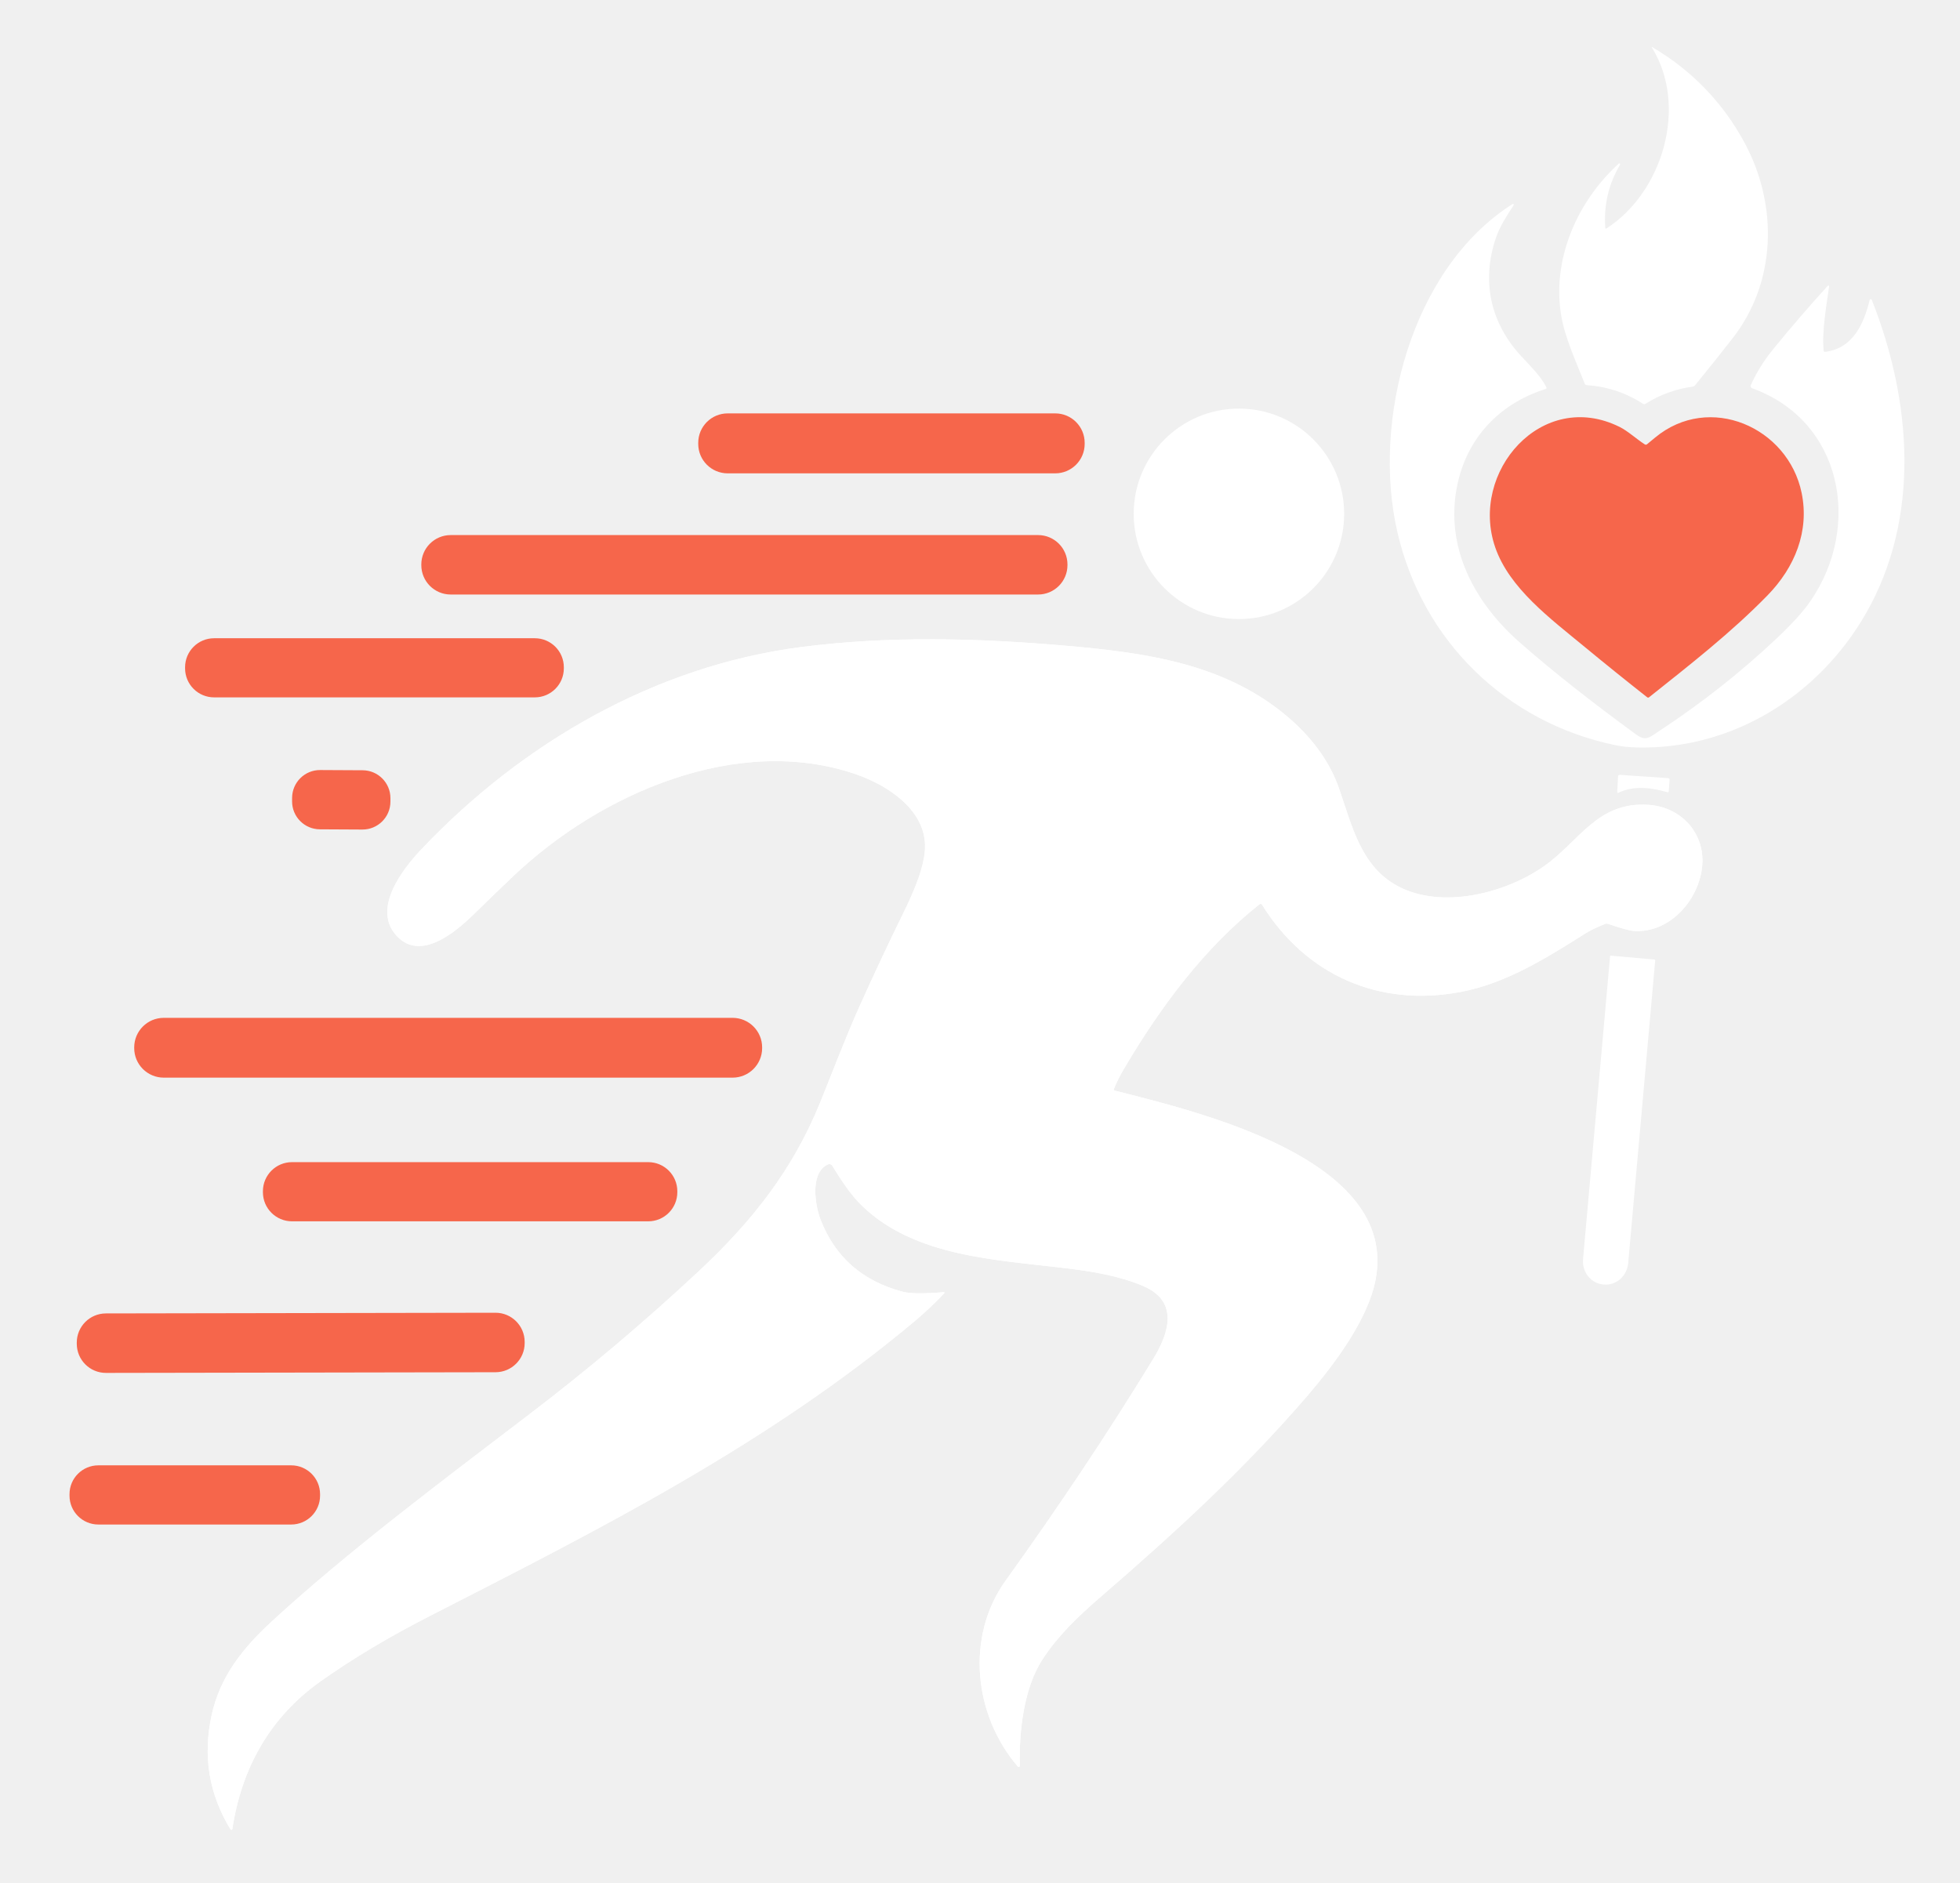
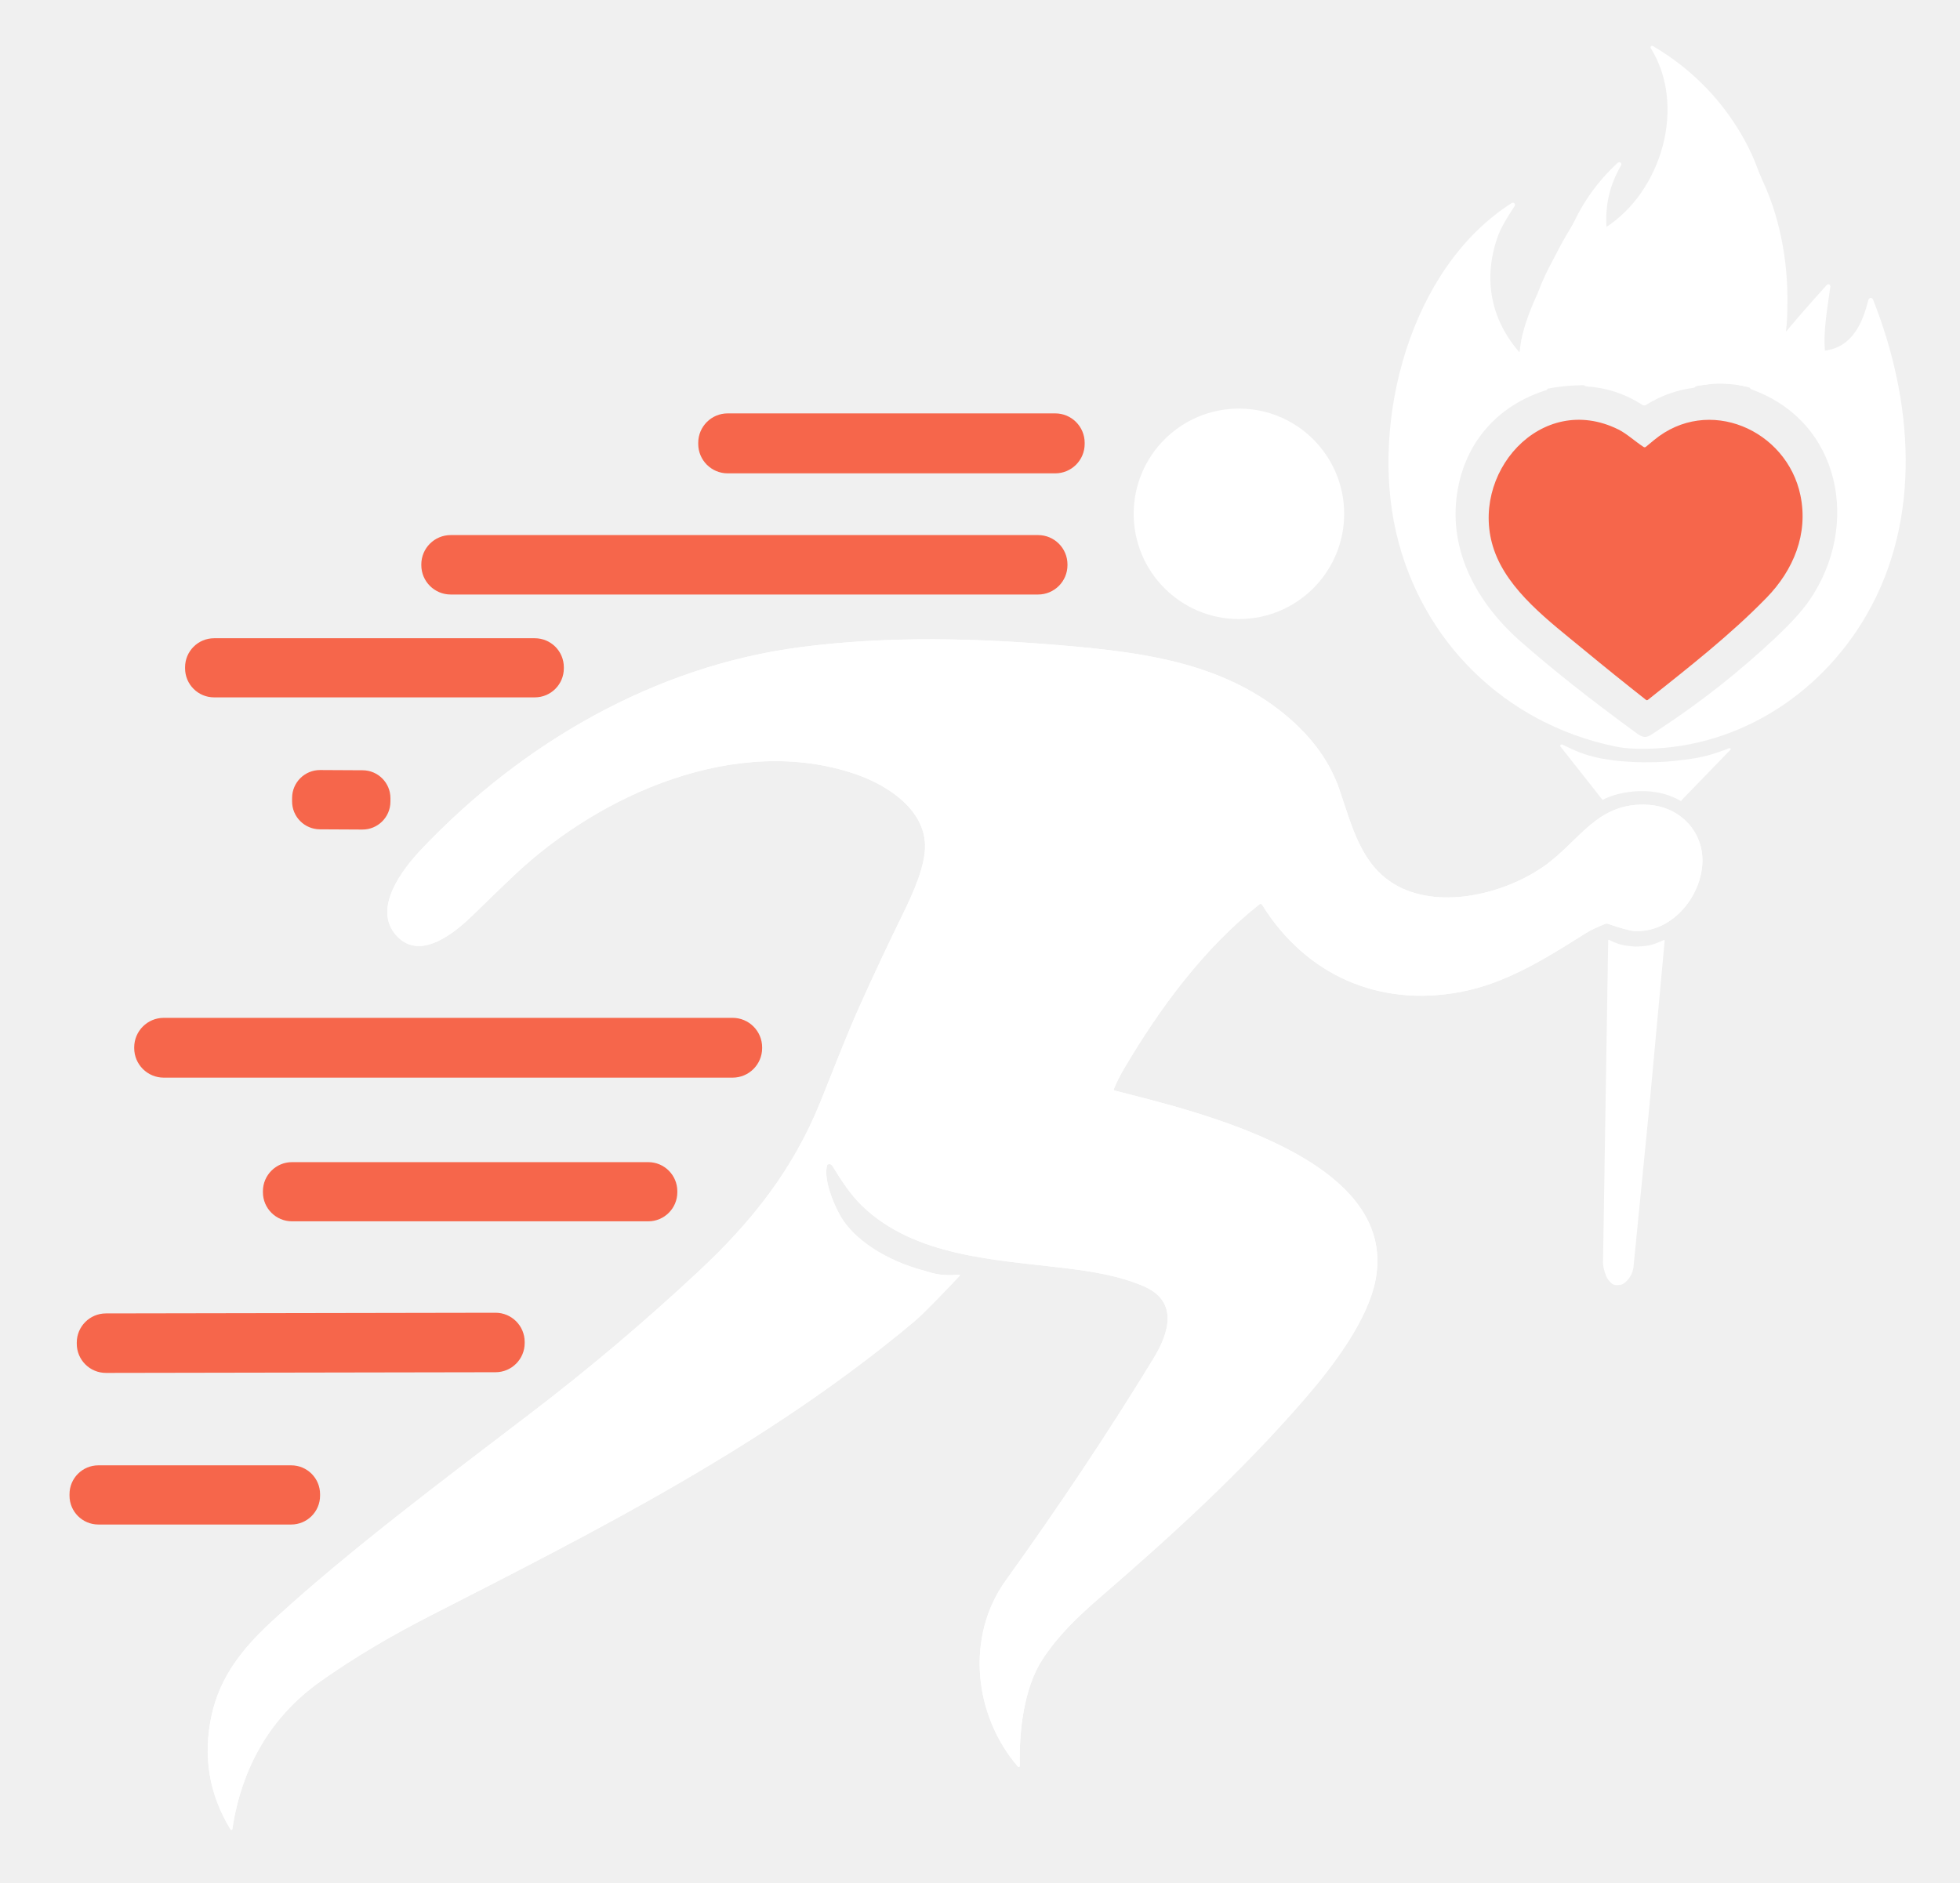
<svg xmlns="http://www.w3.org/2000/svg" width="761" height="731" viewBox="0 0 761 731" fill="none">
-   <path d="M641.47 18.28C656.83 27.26 669.13 40.01 677.51 55.72C690.37 79.85 689.8 109.61 672.54 131.58C667.793 137.627 662.99 143.643 658.13 149.63C657.903 149.91 657.617 150.073 657.27 150.12C650.643 151.027 644.52 153.247 638.9 156.78C638.56 156.993 638.223 156.993 637.89 156.78C631.257 152.487 623.97 150.077 616.03 149.55C615.876 149.537 615.728 149.482 615.603 149.391C615.478 149.299 615.38 149.174 615.32 149.03C611.96 140.57 607.69 131.24 606.25 123.03C602.37 100.88 612.25 78.34 628.49 63.55C628.548 63.495 628.624 63.462 628.704 63.459C628.784 63.455 628.862 63.481 628.925 63.531C628.987 63.581 629.029 63.653 629.043 63.731C629.057 63.81 629.042 63.892 629 63.96C624.527 71.533 622.62 79.727 623.28 88.54C623.282 88.585 623.297 88.629 623.322 88.666C623.347 88.704 623.382 88.735 623.424 88.755C623.465 88.775 623.511 88.784 623.558 88.782C623.605 88.779 623.65 88.765 623.69 88.74C645.68 74.6 655.48 41.09 641.34 18.4C641.329 18.382 641.324 18.361 641.327 18.34C641.33 18.32 641.34 18.3 641.355 18.286C641.371 18.272 641.391 18.263 641.412 18.262C641.433 18.261 641.453 18.267 641.47 18.28Z" fill="white" />
-   <path d="M708.69 136.62C719.44 135.28 723.73 125.62 725.91 116.51C725.931 116.418 725.981 116.335 726.052 116.274C726.124 116.212 726.214 116.175 726.308 116.168C726.402 116.162 726.496 116.185 726.575 116.236C726.655 116.287 726.716 116.362 726.75 116.45C742.18 155.35 745.88 200.99 724.38 238.36C706.09 270.14 672.72 291.13 635.49 290.24C632.437 290.167 629.62 289.86 627.04 289.32C584.59 280.47 552.23 248.7 542.52 206.49C532.67 163.65 547.74 104.35 587.27 79.23C587.329 79.19 587.4 79.173 587.47 79.18C587.541 79.188 587.606 79.22 587.656 79.271C587.707 79.323 587.738 79.39 587.746 79.463C587.754 79.535 587.738 79.608 587.7 79.67C585.08 83.71 582.28 87.98 580.78 92.45C575.17 109.14 578.63 125.24 590.47 138.12C593.96 141.91 598.13 145.9 600.37 150.28C600.57 150.673 600.46 150.937 600.04 151.07C580.86 157.15 568.18 171.83 565.25 191.49C561.85 214.28 573.18 234.6 590.05 249.44C602.497 260.387 617.577 272.313 635.29 285.22C639.1 288 640.5 286.27 644.27 283.8C660.41 273.227 675.493 261.35 689.52 248.17C695.64 242.423 700.11 237.5 702.93 233.4C722.99 204.29 715.35 163.4 680.31 150.77C680.188 150.726 680.076 150.658 679.982 150.569C679.888 150.48 679.814 150.372 679.764 150.252C679.714 150.133 679.69 150.004 679.693 149.874C679.695 149.745 679.725 149.617 679.78 149.5C682.087 144.487 684.957 139.877 688.39 135.67C695.15 127.37 702.247 119.13 709.68 110.95C709.722 110.906 709.776 110.875 709.836 110.864C709.896 110.852 709.958 110.859 710.013 110.885C710.068 110.91 710.114 110.952 710.144 111.005C710.174 111.058 710.187 111.119 710.18 111.18C709.13 118.83 707.35 128.41 708.05 136.11C708.09 136.497 708.303 136.667 708.69 136.62Z" fill="white" />
  <path d="M481.03 240.38C503.596 240.38 521.89 222.086 521.89 199.52C521.89 176.954 503.596 158.66 481.03 158.66C458.464 158.66 440.17 176.954 440.17 199.52C440.17 222.086 458.464 240.38 481.03 240.38Z" fill="white" />
  <path d="M409.71 160.52H282.53C276.217 160.52 271.1 165.637 271.1 171.95V172.37C271.1 178.683 276.217 183.8 282.53 183.8H409.71C416.023 183.8 421.14 178.683 421.14 172.37V171.95C421.14 165.637 416.023 160.52 409.71 160.52Z" fill="#F6664B" />
-   <path d="M639.5 172.49C640.54 171.63 641.583 170.767 642.63 169.9C663.69 152.46 694.23 165.85 699.51 191.38C702.58 206.25 696.89 220.27 686.33 231.11C672.25 245.57 656.07 258.17 640.3 270.73C640.033 270.943 639.77 270.943 639.51 270.73C631.377 264.33 623.31 257.827 615.31 251.22C601.89 240.14 586.03 228.42 580.54 212.53C570.45 183.29 598.65 150.76 628.87 165.79C632 167.35 635.34 170.43 638.59 172.54C638.903 172.74 639.207 172.723 639.5 172.49Z" fill="#F6664B" />
-   <path d="M403.05 207.77H174.99C168.688 207.77 163.58 212.878 163.58 219.18V219.44C163.58 225.742 168.688 230.85 174.99 230.85H403.05C409.352 230.85 414.46 225.742 414.46 219.44V219.18C414.46 212.878 409.352 207.77 403.05 207.77Z" fill="#F6664B" />
+   <path d="M639.046 173.494C640.086 172.634 641.129 171.77 642.176 170.904C663.236 153.464 693.776 166.854 699.056 192.384C702.126 207.254 696.436 221.274 685.876 232.114C671.796 246.574 655.616 259.174 639.846 271.734C639.579 271.947 639.316 271.947 639.056 271.734C630.923 265.334 622.856 258.83 614.856 252.224C601.436 241.144 585.576 229.424 580.086 213.534C569.996 184.294 598.196 151.764 628.416 166.794C631.546 168.354 634.886 171.434 638.136 173.544C638.449 173.744 638.753 173.727 639.046 173.494Z" fill="#F6664B" />
+   <path d="M403.05 207.77H174.99C168.689 207.77 163.58 212.878 163.58 219.18V219.44C163.58 225.742 168.689 230.85 174.99 230.85H403.05C409.352 230.85 414.46 225.742 414.46 219.44V219.18C414.46 212.878 409.352 207.77 403.05 207.77Z" fill="#F6664B" />
  <path d="M207.65 247.83H83.13C76.906 247.83 71.86 252.876 71.86 259.1V259.52C71.86 265.744 76.906 270.79 83.13 270.79H207.65C213.874 270.79 218.92 265.744 218.92 259.52V259.1C218.92 252.876 213.874 247.83 207.65 247.83Z" fill="#F6664B" />
-   <path d="M507.31 542.33C482.99 570.6 455.62 595.64 427.64 619.81C418.24 627.93 410.72 635.21 404.79 644.29C397.44 655.55 395.61 672.57 395.97 685.65C395.974 685.742 395.95 685.834 395.899 685.912C395.849 685.989 395.775 686.049 395.688 686.082C395.602 686.115 395.507 686.12 395.418 686.097C395.328 686.073 395.249 686.022 395.19 685.95C378.04 665.98 374.85 635.46 390.48 613.71C411.407 584.603 430.523 555.883 447.83 527.55C454.02 517.42 457.64 505.29 443.99 499.42C434.49 495.33 423.88 493.68 413.67 492.43C386.94 489.16 355.2 488.08 334.64 468.15C330.2 463.86 326.59 458.25 323.26 452.83C322.76 452.017 322.08 451.823 321.22 452.25C314.43 455.65 316.45 468.09 318.64 473.7C324.293 488.187 334.913 497.48 350.5 501.58C353.36 502.333 358.61 502.393 366.25 501.76C366.797 501.713 366.883 501.89 366.51 502.29C362.897 506.11 359.083 509.703 355.07 513.07C298.03 560.86 232.97 593.71 167.17 627.34C151.21 635.493 137.003 643.977 124.55 652.79C104.85 666.72 93.77 686.56 90.21 710.23C90.198 710.307 90.163 710.379 90.109 710.435C90.055 710.491 89.985 710.529 89.909 710.545C89.833 710.56 89.753 710.551 89.682 710.52C89.611 710.489 89.551 710.437 89.51 710.37C81.137 696.683 78.693 681.87 82.18 665.93C85.44 651.08 94.12 640.08 105.69 629.44C134.64 602.79 171.5 575.12 205.46 549.22C228.393 531.733 250.393 513.147 271.46 493.46C292 474.27 307.83 454.21 318.37 428.25C323.47 415.68 328.46 402.47 333.78 390.64C339.233 378.5 344.89 366.453 350.75 354.5C354.59 346.67 359.4 335.97 359.16 327.99C358.75 314.01 344.3 304.74 332.17 300.59C286.13 284.83 233 308.29 199.62 339.9C194.38 344.867 189.177 349.883 184.01 354.95C177.28 361.55 163.63 373.37 154.25 363.65C144.02 353.05 156.47 337.29 163.7 329.68C202.77 288.51 254.25 258.61 311 251.26C344.83 246.87 379.53 247.77 413.43 250.7C444.61 253.39 476.16 257.61 500.72 279.02C510.047 287.153 516.457 296.247 519.95 306.3C524.97 320.76 528.4 336.59 542.96 344.22C559.93 353.11 584.34 346.87 599.21 336.55C613.34 326.74 620.07 311.11 640.24 312.53C652.29 313.38 661.45 322.89 660.98 334.97C660.46 348.56 648.69 362.56 634.26 361.47C632.627 361.343 629.29 360.42 624.25 358.7C623.92 358.59 623.566 358.601 623.25 358.73C620.74 359.78 618.1 360.85 615.74 362.33C599.35 372.69 584.48 381.85 567.2 385.15C535.52 391.2 507.08 378.74 490 351.29C489.952 351.21 489.887 351.142 489.809 351.089C489.732 351.037 489.644 351.001 489.552 350.985C489.459 350.969 489.364 350.973 489.272 350.996C489.18 351.019 489.095 351.062 489.02 351.12C467.47 368.2 450.58 391.02 436.53 414.79C434.837 417.657 433.497 420.327 432.51 422.8C432.363 423.167 432.483 423.397 432.87 423.49C464.17 431.52 543.15 449.72 534.09 496.93C531.11 512.5 517.92 529.99 507.31 542.33Z" fill="white" />
-   <path d="M507.31 542.33C482.99 570.6 455.62 595.64 427.64 619.81C418.24 627.93 410.72 635.21 404.79 644.29C397.44 655.55 395.61 672.57 395.97 685.65C395.974 685.742 395.95 685.834 395.899 685.912C395.849 685.989 395.775 686.049 395.688 686.082C395.602 686.115 395.507 686.12 395.418 686.097C395.328 686.073 395.249 686.022 395.19 685.95C378.04 665.98 374.85 635.46 390.48 613.71C411.407 584.603 430.523 555.883 447.83 527.55C454.02 517.42 457.64 505.29 443.99 499.42C434.49 495.33 423.88 493.68 413.67 492.43C386.94 489.16 355.2 488.08 334.64 468.15C330.2 463.86 326.59 458.25 323.26 452.83C322.76 452.017 322.08 451.823 321.22 452.25C314.43 455.65 316.45 468.09 318.64 473.7C324.293 488.187 334.913 497.48 350.5 501.58C353.36 502.333 358.61 502.393 366.25 501.76C366.797 501.713 366.883 501.89 366.51 502.29C362.897 506.11 359.083 509.703 355.07 513.07C298.03 560.86 232.97 593.71 167.17 627.34C151.21 635.493 137.003 643.977 124.55 652.79C104.85 666.72 93.77 686.56 90.21 710.23C90.198 710.307 90.163 710.379 90.109 710.435C90.055 710.491 89.985 710.529 89.909 710.545C89.833 710.56 89.753 710.551 89.682 710.52C89.611 710.489 89.551 710.437 89.51 710.37C81.137 696.683 78.693 681.87 82.18 665.93C85.44 651.08 94.12 640.08 105.69 629.44C134.64 602.79 171.5 575.12 205.46 549.22C228.393 531.733 250.393 513.147 271.46 493.46C292 474.27 307.83 454.21 318.37 428.25C323.47 415.68 328.46 402.47 333.78 390.64C339.233 378.5 344.89 366.453 350.75 354.5C354.59 346.67 359.4 335.97 359.16 327.99C358.75 314.01 344.3 304.74 332.17 300.59C286.13 284.83 233 308.29 199.62 339.9C194.38 344.867 189.177 349.883 184.01 354.95C177.28 361.55 163.63 373.37 154.25 363.65C144.02 353.05 156.47 337.29 163.7 329.68C202.77 288.51 254.25 258.61 311 251.26C344.83 246.87 379.53 247.77 413.43 250.7C444.61 253.39 476.16 257.61 500.72 279.02C510.047 287.153 516.457 296.247 519.95 306.3C524.97 320.76 528.4 336.59 542.96 344.22C559.93 353.11 584.34 346.87 599.21 336.55C613.34 326.74 620.07 311.11 640.24 312.53C652.29 313.38 661.45 322.89 660.98 334.97C660.46 348.56 648.69 362.56 634.26 361.47C632.627 361.343 629.29 360.42 624.25 358.7C623.92 358.59 623.566 358.601 623.25 358.73C620.74 359.78 618.1 360.85 615.74 362.33C599.35 372.69 584.48 381.85 567.2 385.15C535.52 391.2 507.08 378.74 490 351.29C489.952 351.21 489.887 351.142 489.809 351.089C489.732 351.037 489.644 351.001 489.552 350.985C489.459 350.969 489.364 350.973 489.272 350.996C489.18 351.019 489.095 351.062 489.02 351.12C467.47 368.2 450.58 391.02 436.53 414.79C434.837 417.657 433.497 420.327 432.51 422.8C432.363 423.167 432.483 423.397 432.87 423.49C464.17 431.52 543.15 449.72 534.09 496.93C531.11 512.5 517.92 529.99 507.31 542.33Z" fill="white" />
+   <path d="M507.31 542.33C482.99 570.6 455.62 595.64 427.64 619.81C418.24 627.93 410.72 635.21 404.79 644.29C397.44 655.55 395.61 672.57 395.97 685.65C395.975 685.742 395.95 685.834 395.899 685.912C395.849 685.989 395.775 686.049 395.689 686.082C395.602 686.115 395.507 686.12 395.418 686.097C395.328 686.073 395.249 686.022 395.19 685.95C378.04 665.98 374.85 635.46 390.48 613.71C411.407 584.603 430.523 555.883 447.83 527.55C454.02 517.42 457.64 505.29 443.99 499.42C434.49 495.33 423.88 493.68 413.67 492.43C386.94 489.16 355.2 488.08 334.64 468.15C330.2 463.86 326.59 458.25 323.26 452.83C322.76 452.017 322.08 451.823 321.22 452.25C319.5 457.5 323.559 467.5 326.5 472.5C331.5 481 343.413 489.36 359 493.46C361.86 494.213 364.6 495.603 372.24 494.97C372.787 494.923 372.873 495.1 372.5 495.5C368.887 499.32 359.083 509.703 355.07 513.07C298.03 560.86 232.97 593.71 167.17 627.34C151.21 635.493 137.003 643.977 124.55 652.79C104.85 666.72 93.77 686.56 90.21 710.23C90.198 710.307 90.163 710.379 90.109 710.435C90.055 710.491 89.986 710.529 89.909 710.545C89.833 710.56 89.753 710.551 89.682 710.52C89.611 710.489 89.551 710.437 89.51 710.37C81.137 696.683 78.694 681.87 82.18 665.93C85.44 651.08 94.12 640.08 105.69 629.44C134.64 602.79 171.5 575.12 205.46 549.22C228.393 531.733 250.393 513.147 271.46 493.46C292 474.27 307.83 454.21 318.37 428.25C323.47 415.68 328.46 402.47 333.78 390.64C339.233 378.5 344.89 366.453 350.75 354.5C354.59 346.67 359.4 335.97 359.16 327.99C358.75 314.01 344.3 304.74 332.17 300.59C286.13 284.83 233 308.29 199.62 339.9C194.38 344.867 189.177 349.883 184.01 354.95C177.28 361.55 163.63 373.37 154.25 363.65C144.02 353.05 156.47 337.29 163.7 329.68C202.77 288.51 254.25 258.61 311 251.26C344.83 246.87 379.53 247.77 413.43 250.7C444.61 253.39 476.16 257.61 500.72 279.02C510.047 287.153 516.457 296.247 519.95 306.3C524.97 320.76 528.4 336.59 542.96 344.22C559.93 353.11 584.34 346.87 599.21 336.55C613.34 326.74 620.07 311.11 640.24 312.53C652.29 313.38 661.45 322.89 660.98 334.97C660.46 348.56 648.69 362.56 634.26 361.47C632.627 361.343 629.29 360.42 624.25 358.7C623.921 358.59 623.566 358.601 623.25 358.73C620.74 359.78 618.1 360.85 615.74 362.33C599.35 372.69 584.48 381.85 567.2 385.15C535.52 391.2 507.08 378.74 490 351.29C489.952 351.21 489.887 351.142 489.809 351.089C489.732 351.037 489.644 351.001 489.552 350.985C489.459 350.969 489.364 350.973 489.272 350.996C489.181 351.019 489.095 351.062 489.02 351.12C467.47 368.2 450.58 391.02 436.53 414.79C434.837 417.657 433.497 420.327 432.51 422.8C432.363 423.167 432.483 423.397 432.87 423.49C464.17 431.52 543.15 449.72 534.09 496.93C531.11 512.5 517.92 529.99 507.31 542.33Z" fill="white" />
+   <path d="M507.31 542.33C482.99 570.6 455.62 595.64 427.64 619.81C418.24 627.93 410.72 635.21 404.79 644.29C397.44 655.55 395.61 672.57 395.97 685.65C395.975 685.742 395.95 685.834 395.899 685.912C395.849 685.989 395.775 686.049 395.689 686.082C395.602 686.115 395.507 686.12 395.418 686.097C395.328 686.073 395.249 686.022 395.19 685.95C378.04 665.98 374.85 635.46 390.48 613.71C411.407 584.603 430.523 555.883 447.83 527.55C454.02 517.42 457.64 505.29 443.99 499.42C434.49 495.33 423.88 493.68 413.67 492.43C386.94 489.16 355.2 488.08 334.64 468.15C330.2 463.86 326.59 458.25 323.26 452.83C322.76 452.017 322.08 451.823 321.22 452.25C319.5 457.5 323.559 467.5 326.5 472.5C331.5 481 343.413 489.36 359 493.46C361.86 494.213 364.6 495.603 372.24 494.97C372.787 494.923 372.873 495.1 372.5 495.5C368.887 499.32 359.083 509.703 355.07 513.07C298.03 560.86 232.97 593.71 167.17 627.34C151.21 635.493 137.003 643.977 124.55 652.79C104.85 666.72 93.77 686.56 90.21 710.23C90.198 710.307 90.163 710.379 90.109 710.435C90.055 710.491 89.986 710.529 89.909 710.545C89.833 710.56 89.753 710.551 89.682 710.52C89.611 710.489 89.551 710.437 89.51 710.37C81.137 696.683 78.694 681.87 82.18 665.93C85.44 651.08 94.12 640.08 105.69 629.44C134.64 602.79 171.5 575.12 205.46 549.22C228.393 531.733 250.393 513.147 271.46 493.46C292 474.27 307.83 454.21 318.37 428.25C323.47 415.68 328.46 402.47 333.78 390.64C339.233 378.5 344.89 366.453 350.75 354.5C354.59 346.67 359.4 335.97 359.16 327.99C358.75 314.01 344.3 304.74 332.17 300.59C286.13 284.83 233 308.29 199.62 339.9C194.38 344.867 189.177 349.883 184.01 354.95C177.28 361.55 163.63 373.37 154.25 363.65C144.02 353.05 156.47 337.29 163.7 329.68C202.77 288.51 254.25 258.61 311 251.26C344.83 246.87 379.53 247.77 413.43 250.7C444.61 253.39 476.16 257.61 500.72 279.02C510.047 287.153 516.457 296.247 519.95 306.3C524.97 320.76 528.4 336.59 542.96 344.22C559.93 353.11 584.34 346.87 599.21 336.55C613.34 326.74 620.07 311.11 640.24 312.53C652.29 313.38 661.45 322.89 660.98 334.97C660.46 348.56 648.69 362.56 634.26 361.47C632.627 361.343 629.29 360.42 624.25 358.7C623.921 358.59 623.566 358.601 623.25 358.73C620.74 359.78 618.1 360.85 615.74 362.33C599.35 372.69 584.48 381.85 567.2 385.15C535.52 391.2 507.08 378.74 490 351.29C489.952 351.21 489.887 351.142 489.809 351.089C489.732 351.037 489.644 351.001 489.552 350.985C489.459 350.969 489.364 350.973 489.272 350.996C489.181 351.019 489.095 351.062 489.02 351.12C467.47 368.2 450.58 391.02 436.53 414.79C434.837 417.657 433.497 420.327 432.51 422.8C432.363 423.167 432.483 423.397 432.87 423.49C464.17 431.52 543.15 449.72 534.09 496.93C531.11 512.5 517.92 529.99 507.31 542.33Z" fill="white" />
  <path d="M140.81 299.093L124.31 299.007C118.324 298.976 113.445 303.803 113.414 309.79L113.407 311.13C113.375 317.117 118.203 321.995 124.19 322.027L140.69 322.113C146.676 322.144 151.555 317.317 151.586 311.33L151.593 309.99C151.625 304.003 146.797 299.125 140.81 299.093Z" fill="#F6664B" />
-   <path d="M647.44 307.63C641.28 305.86 634.42 304.92 628.46 307.8C628.08 307.987 627.903 307.867 627.93 307.44L628.22 301.53C628.247 301.057 628.497 300.837 628.97 300.87L647.73 302.16C647.802 302.164 647.873 302.182 647.938 302.213C648.004 302.244 648.062 302.288 648.11 302.342C648.159 302.396 648.196 302.459 648.22 302.527C648.244 302.595 648.254 302.668 648.25 302.74L647.92 307.29C647.9 307.603 647.74 307.717 647.44 307.63Z" fill="white" />
-   <path d="M642.4 372.6C642.475 372.608 642.544 372.644 642.593 372.702C642.642 372.76 642.666 372.835 642.66 372.91L632.17 490.49C631.954 492.895 630.841 495.119 629.074 496.676C627.308 498.232 625.033 498.992 622.75 498.79L622.45 498.76C621.318 498.66 620.219 498.325 619.214 497.776C618.209 497.228 617.319 496.475 616.593 495.561C615.868 494.647 615.322 493.591 614.987 492.451C614.652 491.312 614.534 490.112 614.64 488.92L625.13 371.35C625.134 371.312 625.145 371.275 625.163 371.241C625.181 371.207 625.206 371.177 625.236 371.153C625.265 371.129 625.3 371.111 625.337 371.1C625.373 371.089 625.412 371.086 625.45 371.09L642.4 372.6Z" fill="white" />
+   <path d="M652.5 310.977C640.5 304 626 308.363 622.5 310.5C622.12 310.687 622 310.363 622 310.34L605.75 289.717C605.75 289.281 606.027 289.023 606.5 289.057C612.109 291.848 615.337 293.187 621.5 294.477C627.912 295.599 631.529 295.867 638 296C644.477 295.998 647.999 295.811 654 295C660.822 294.217 665 293 671.5 290.477C671.572 290.48 671.643 290.498 671.708 290.53C671.774 290.561 671.832 290.605 671.88 290.659C671.929 290.713 671.966 290.775 671.99 290.844C672.014 290.912 672.004 290.928 672 291L652.98 310.637C652.96 310.95 652.8 311.063 652.5 310.977Z" fill="white" />
+   <path fill-rule="evenodd" clip-rule="evenodd" d="M646.257 365.067C646.206 365.011 646.135 364.977 646.06 364.973C641.849 367.016 639.382 367.498 634.854 367.56C630.03 367.217 627.997 366.619 624.711 364.901C624.673 364.898 624.635 364.903 624.599 364.916C624.562 364.928 624.529 364.948 624.5 364.973C624.471 364.998 624.448 365.029 624.431 365.064C624.415 365.098 624.405 365.136 624.403 365.174L622.401 489.994C622.346 491.189 622.673 492.766 623.057 493.89C623.107 494.037 623.155 494.184 623.204 494.33C623.526 495.299 623.836 496.234 624.5 497C625.253 497.869 626 499 627.5 499C627.494 499 627.483 499.001 627.476 499.001C627.43 499.001 627.382 499.001 627.334 499.001L627.332 499.001C627.381 499.001 627.429 499.001 627.476 499.001C627.483 499.001 627.494 499 627.5 499C629.148 499.004 629.95 498.989 631.5 497.5C633.198 495.869 634.198 493.57 634.31 491.158L640.5 428.5L646.333 365.271C646.335 365.196 646.308 365.123 646.257 365.067Z" fill="white" />
  <path d="M284.44 395.23H63.58C57.245 395.23 52.11 400.365 52.11 406.7V406.98C52.11 413.315 57.245 418.45 63.58 418.45H284.44C290.775 418.45 295.91 413.315 295.91 406.98V406.7C295.91 400.365 290.775 395.23 284.44 395.23Z" fill="#F6664B" />
  <path d="M251.68 451.26H113.38C107.139 451.26 102.08 456.319 102.08 462.56V462.94C102.08 469.181 107.139 474.24 113.38 474.24H251.68C257.921 474.24 262.98 469.181 262.98 462.94V462.56C262.98 456.319 257.921 451.26 251.68 451.26Z" fill="#F6664B" />
  <path d="M192.37 509.738L41.11 510.002C34.858 510.013 29.799 515.09 29.81 521.342L29.811 521.802C29.822 528.054 34.898 533.113 41.15 533.102L192.41 532.838C198.662 532.827 203.721 527.75 203.71 521.498L203.71 521.038C203.699 514.786 198.622 509.727 192.37 509.738Z" fill="#F6664B" />
  <path d="M113.07 568.99H38.19C32.004 568.99 26.99 574.004 26.99 580.19V580.77C26.99 586.956 32.004 591.97 38.19 591.97H113.07C119.256 591.97 124.27 586.956 124.27 580.77V580.19C124.27 574.004 119.256 568.99 113.07 568.99Z" fill="#F6664B" />
+   <path d="M693.5 116C693.5 102 690.892 83.868 682.5 67.5C674.107 51.132 692.5 133 692.5 133C692.612 126.752 693.5 130 693.5 116Z" fill="white" stroke="white" />
+   <path d="M677.447 56.776C680.519 62.876 681.855 65.662 683.5 69.5" stroke="white" />
+   <path d="M673.132 148.518C677.703 149.49 680.121 150.139 684.132 151.518" stroke="white" />
+   <path d="M652 150.505L658 149.5L664.571 148.5" stroke="white" />
+   <path d="M641.47 18.28C656.83 27.26 669.13 40.01 677.51 55.72C690.37 79.85 689.8 109.61 672.54 131.58C667.793 137.627 662.99 143.643 658.13 149.63C657.903 149.91 657.617 150.073 657.27 150.12C650.643 151.027 644.52 153.247 638.9 156.78C638.56 156.993 638.223 156.993 637.89 156.78C631.257 152.487 623.97 150.077 616.03 149.55C615.876 149.537 615.728 149.482 615.603 149.391C615.478 149.299 615.38 149.174 615.32 149.03C611.96 140.57 607.69 131.24 606.25 123.03C602.37 100.88 612.25 78.34 628.49 63.55C628.548 63.495 628.624 63.462 628.704 63.459C628.784 63.455 628.862 63.481 628.925 63.531C628.987 63.581 629.029 63.653 629.043 63.731C629.057 63.81 629.042 63.892 629 63.96C624.527 71.533 622.62 79.727 623.28 88.54C623.282 88.585 623.297 88.629 623.322 88.666C623.347 88.704 623.382 88.735 623.424 88.755C623.465 88.775 623.511 88.784 623.558 88.782C623.605 88.779 623.65 88.765 623.69 88.74C645.68 74.6 655.48 41.09 641.34 18.4C641.329 18.382 641.324 18.361 641.327 18.34C641.33 18.32 641.34 18.3 641.355 18.286C641.371 18.272 641.391 18.263 641.412 18.262C641.432 18.261 641.453 18.267 641.47 18.28Z" fill="white" />
+   <path d="M708.69 136.62C719.44 135.28 723.73 125.62 725.91 116.51C725.931 116.418 725.981 116.335 726.052 116.274C726.124 116.212 726.214 116.175 726.308 116.168C726.402 116.162 726.496 116.185 726.575 116.236C726.655 116.287 726.716 116.362 726.75 116.45C742.18 155.35 745.88 200.99 724.38 238.36C706.09 270.14 672.72 291.13 635.49 290.24C632.437 290.167 629.62 289.86 627.04 289.32C584.59 280.47 552.23 248.7 542.52 206.49C532.67 163.65 547.74 104.35 587.27 79.23C587.329 79.19 587.4 79.173 587.47 79.18C587.541 79.188 587.606 79.22 587.656 79.271C587.707 79.323 587.738 79.39 587.746 79.463C587.754 79.535 587.738 79.608 587.7 79.67C585.08 83.71 582.28 87.98 580.78 92.45C575.17 109.14 578.63 125.24 590.47 138.12C593.96 141.91 598.13 145.9 600.37 150.28C600.57 150.673 600.46 150.937 600.04 151.07C580.86 157.15 568.18 171.83 565.25 191.49C561.85 214.28 573.18 234.6 590.05 249.44C602.497 260.387 617.577 272.313 635.29 285.22C639.1 288 640.5 286.27 644.27 283.8C660.41 273.227 675.493 261.35 689.52 248.17C695.64 242.423 700.11 237.5 702.93 233.4C722.99 204.29 715.35 163.4 680.31 150.77C680.188 150.726 680.076 150.658 679.982 150.569C679.888 150.48 679.814 150.372 679.764 150.252C679.714 150.133 679.69 150.004 679.693 149.874C679.695 149.745 679.725 149.617 679.78 149.5C682.087 144.487 684.957 139.877 688.39 135.67C695.15 127.37 702.247 119.13 709.68 110.95C709.722 110.906 709.776 110.875 709.836 110.864C709.896 110.852 709.958 110.859 710.013 110.885C710.068 110.91 710.114 110.952 710.144 111.005C710.174 111.058 710.187 111.119 710.18 111.18C709.13 118.83 707.35 128.41 708.05 136.11C708.09 136.497 708.303 136.667 708.69 136.62Z" fill="white" />
+   <path d="M669 148.5C664.382 148.298 657.5 149.5 657.5 149.5L686 89L692 133L680.5 150C675 149 673.618 148.702 669 148.5Z" fill="white" />
+   <path d="M616.5 149C608.992 149.174 604.546 149.541 598 151C595 148.5 590 143.4 590 143C590 142.6 590.5 134.5 591.5 130.5C592.5 126.5 593.815 122.142 597.5 114C599.344 109.191 600.654 106.345 603.5 101C607.327 93.497 609.777 89.239 615 81.5L611.5 89L609.5 97.5L616.5 149Z" fill="white" />
+   <path d="M641.47 18.28C656.83 27.26 669.13 40.01 677.51 55.72C690.37 79.85 689.8 109.61 672.54 131.58C667.793 137.627 662.99 143.643 658.13 149.63C657.903 149.91 657.617 150.073 657.27 150.12C650.643 151.027 644.52 153.247 638.9 156.78C638.56 156.993 638.223 156.993 637.89 156.78C631.257 152.487 623.97 150.077 616.03 149.55C615.876 149.537 615.728 149.482 615.603 149.391C615.478 149.299 615.38 149.174 615.32 149.03C611.96 140.57 607.69 131.24 606.25 123.03C602.37 100.88 612.25 78.34 628.49 63.55C628.548 63.495 628.624 63.462 628.704 63.459C628.784 63.455 628.862 63.481 628.925 63.531C628.987 63.581 629.029 63.653 629.043 63.731C629.057 63.81 629.042 63.892 629 63.96C624.527 71.533 622.62 79.727 623.28 88.54C623.282 88.585 623.297 88.629 623.322 88.666C623.347 88.704 623.382 88.735 623.424 88.755C623.465 88.775 623.511 88.784 623.558 88.782C623.605 88.779 623.65 88.765 623.69 88.74C645.68 74.6 655.48 41.09 641.34 18.4C641.329 18.382 641.324 18.361 641.327 18.34C641.33 18.32 641.34 18.3 641.355 18.286C641.371 18.272 641.391 18.263 641.412 18.262C641.432 18.261 641.453 18.267 641.47 18.28Z" stroke="white" />
+   <path d="M708.69 136.62C719.44 135.28 723.73 125.62 725.91 116.51C725.931 116.418 725.981 116.335 726.052 116.274C726.124 116.212 726.214 116.175 726.308 116.168C726.402 116.162 726.496 116.185 726.575 116.236C726.655 116.287 726.716 116.362 726.75 116.45C742.18 155.35 745.88 200.99 724.38 238.36C706.09 270.14 672.72 291.13 635.49 290.24C632.437 290.167 629.62 289.86 627.04 289.32C584.59 280.47 552.23 248.7 542.52 206.49C532.67 163.65 547.74 104.35 587.27 79.23C587.329 79.19 587.4 79.173 587.47 79.18C587.541 79.188 587.606 79.22 587.656 79.271C587.707 79.323 587.738 79.39 587.746 79.463C587.754 79.535 587.738 79.608 587.7 79.67C585.08 83.71 582.28 87.98 580.78 92.45C575.17 109.14 578.63 125.24 590.47 138.12C593.96 141.91 598.13 145.9 600.37 150.28C600.57 150.673 600.46 150.937 600.04 151.07C580.86 157.15 568.18 171.83 565.25 191.49C561.85 214.28 573.18 234.6 590.05 249.44C602.497 260.387 617.577 272.313 635.29 285.22C639.1 288 640.5 286.27 644.27 283.8C660.41 273.227 675.493 261.35 689.52 248.17C695.64 242.423 700.11 237.5 702.93 233.4C722.99 204.29 715.35 163.4 680.31 150.77C680.188 150.726 680.076 150.658 679.982 150.569C679.888 150.48 679.814 150.372 679.764 150.252C679.714 150.133 679.69 150.004 679.693 149.874C679.695 149.745 679.725 149.617 679.78 149.5C682.087 144.487 684.957 139.877 688.39 135.67C695.15 127.37 702.247 119.13 709.68 110.95C709.722 110.906 709.776 110.875 709.836 110.864C709.896 110.852 709.958 110.859 710.013 110.885C710.068 110.91 710.114 110.952 710.144 111.005C710.174 111.058 710.187 111.119 710.18 111.18C709.13 118.83 707.35 128.41 708.05 136.11C708.09 136.497 708.303 136.667 708.69 136.62Z" stroke="white" />
+   <path d="M669 148.5C664.382 148.298 657.5 149.5 657.5 149.5L686 89L692 133L680.5 150C675 149 673.618 148.702 669 148.5Z" stroke="white" />
+   <path d="M616.5 149C608.992 149.174 604.546 149.541 598 151C595 148.5 590 143.4 590 143C590 142.6 590.5 134.5 591.5 130.5C592.5 126.5 593.815 122.142 597.5 114C599.344 109.191 600.654 106.345 603.5 101C607.327 93.497 609.777 89.239 615 81.5L611.5 89L609.5 97.5L616.5 149Z" stroke="white" />
+   <line x1="615.428" y1="80.259" x2="611.428" y2="86.866" stroke="white" />
+   <path d="M587.5 135.5C589.743 138.501 590.5 138.5 591 134.5" stroke="white" />
+   <path d="M587.5 136.5C589.563 137.751 590.048 138.388 591 136" stroke="white" />
+   <path d="M612 86C611.444 86.762 611.115 87.305 610.5 88.5" stroke="white" />
+   <path d="M693 127.5C692.771 129.144 693.23 130.223 695 128.5" stroke="white" />
+   <rect x="693" y="129" width="1" height="1" fill="white" />
</svg>
